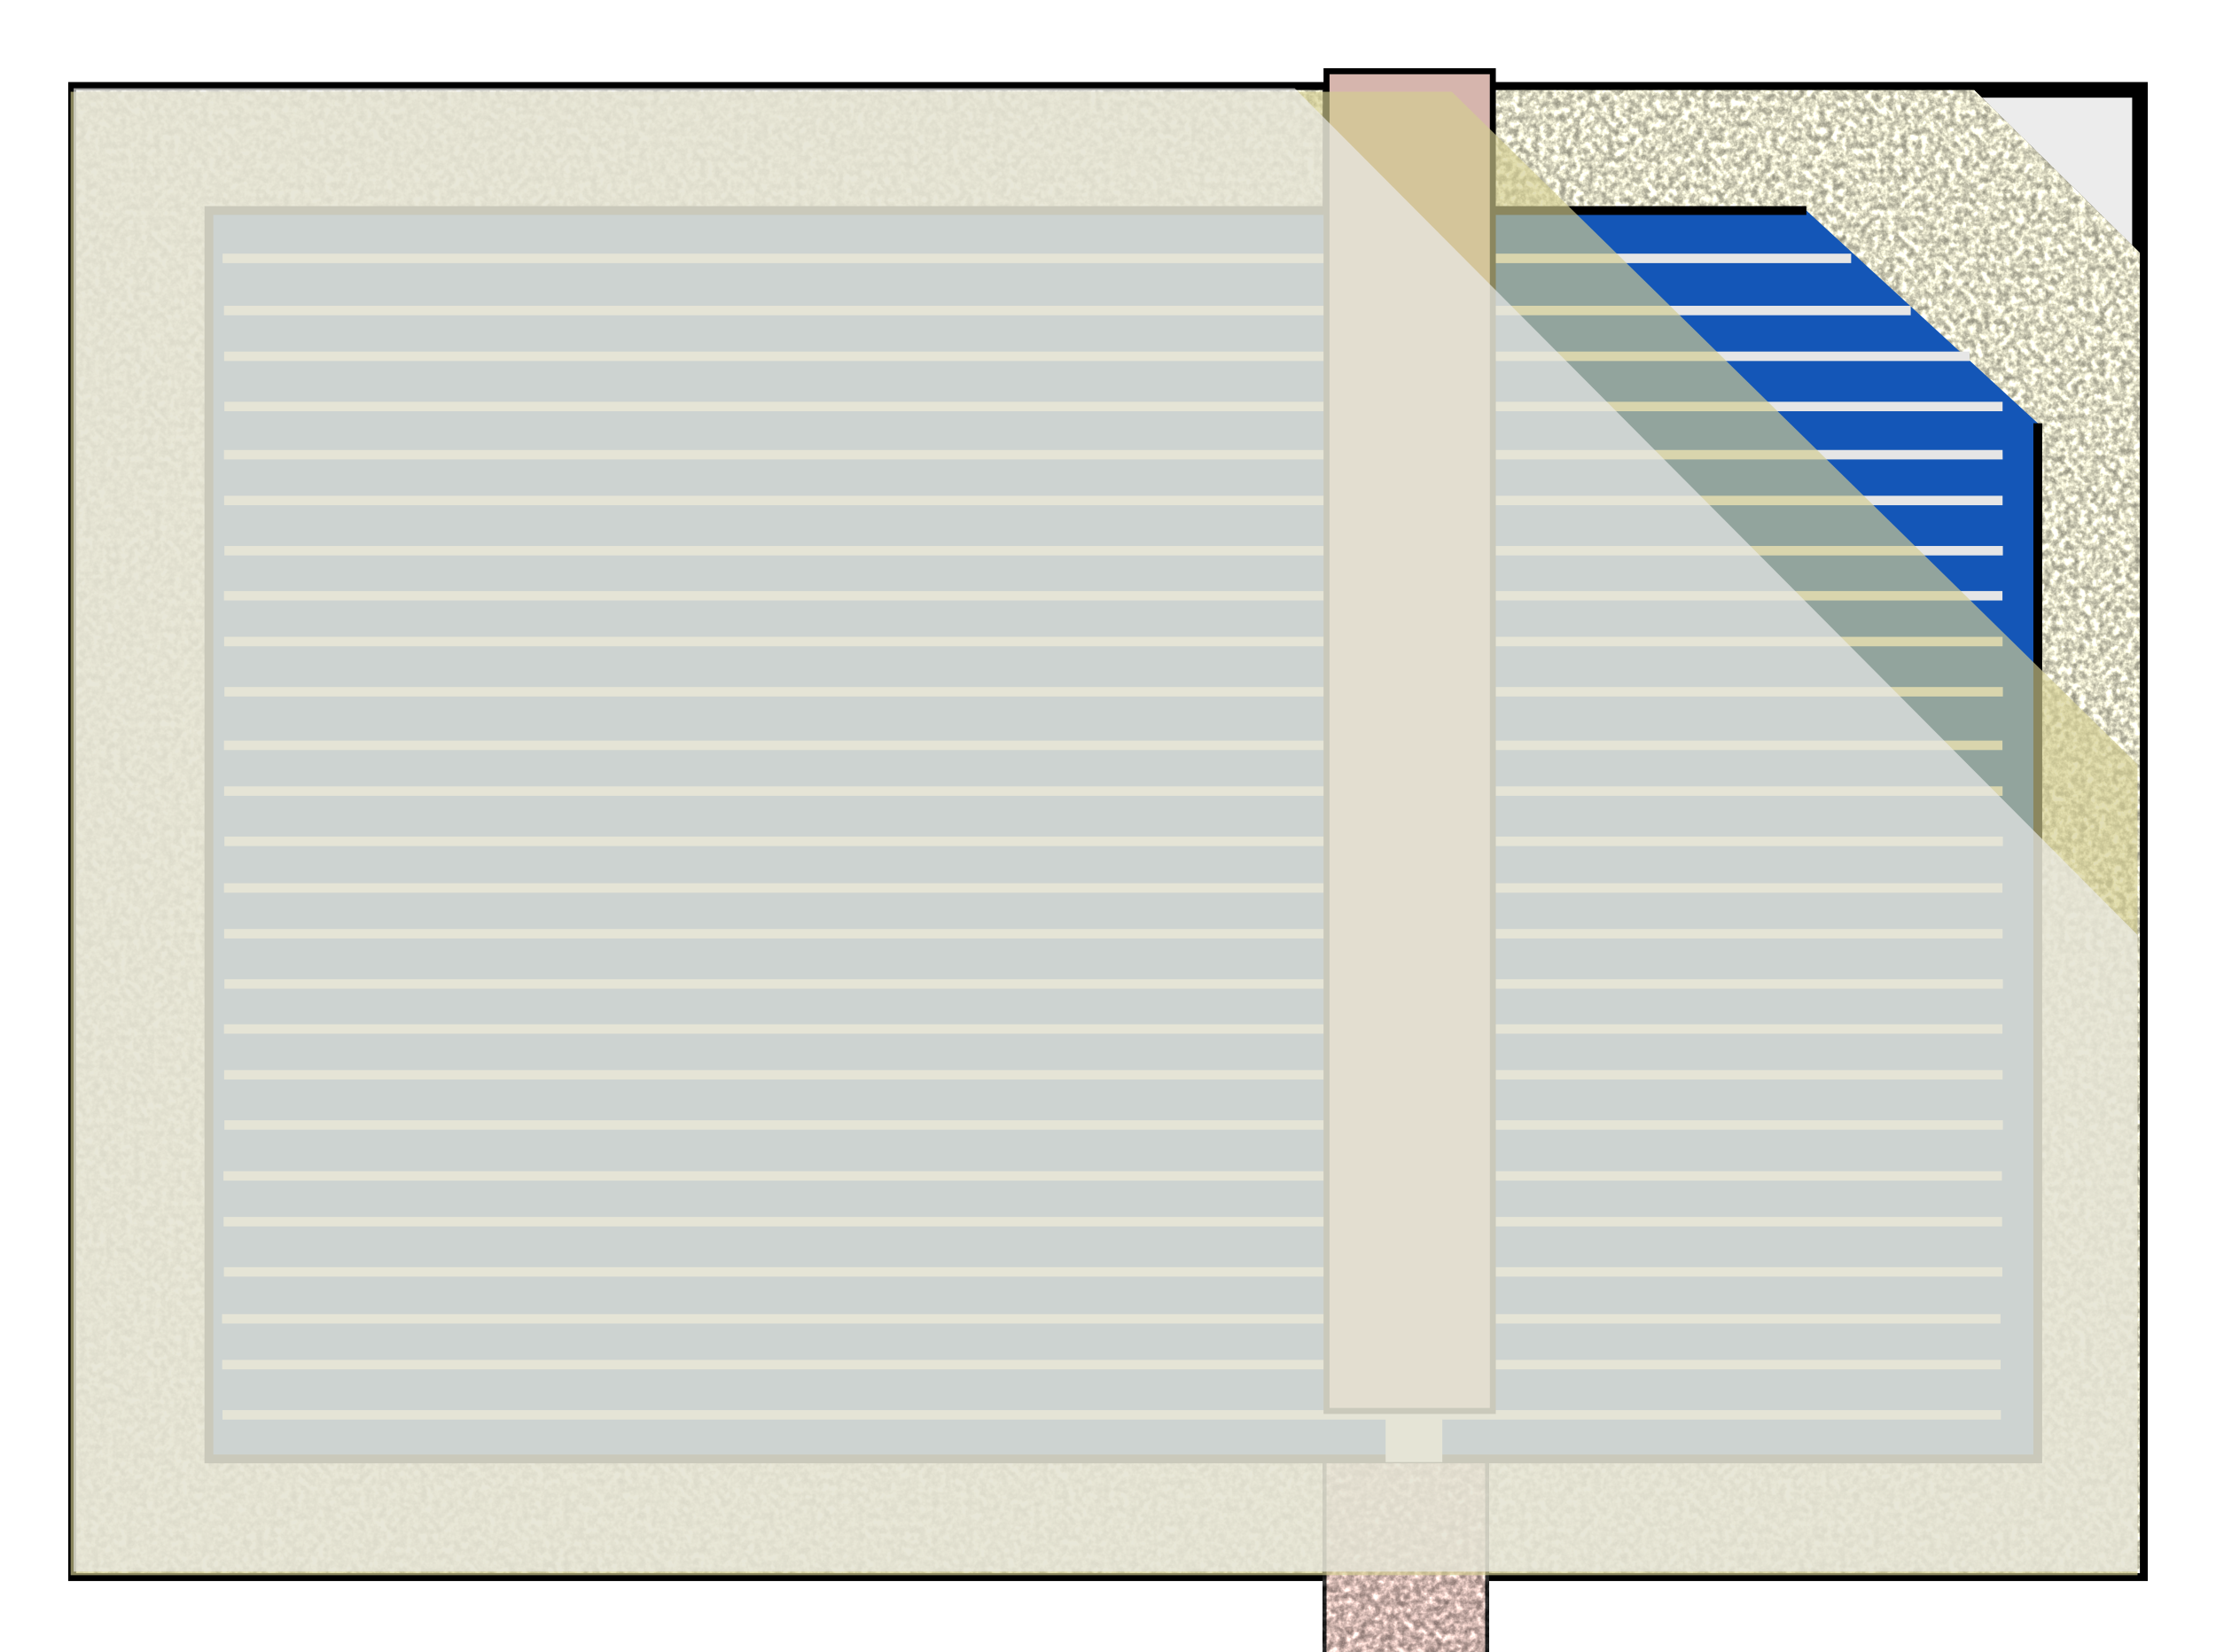
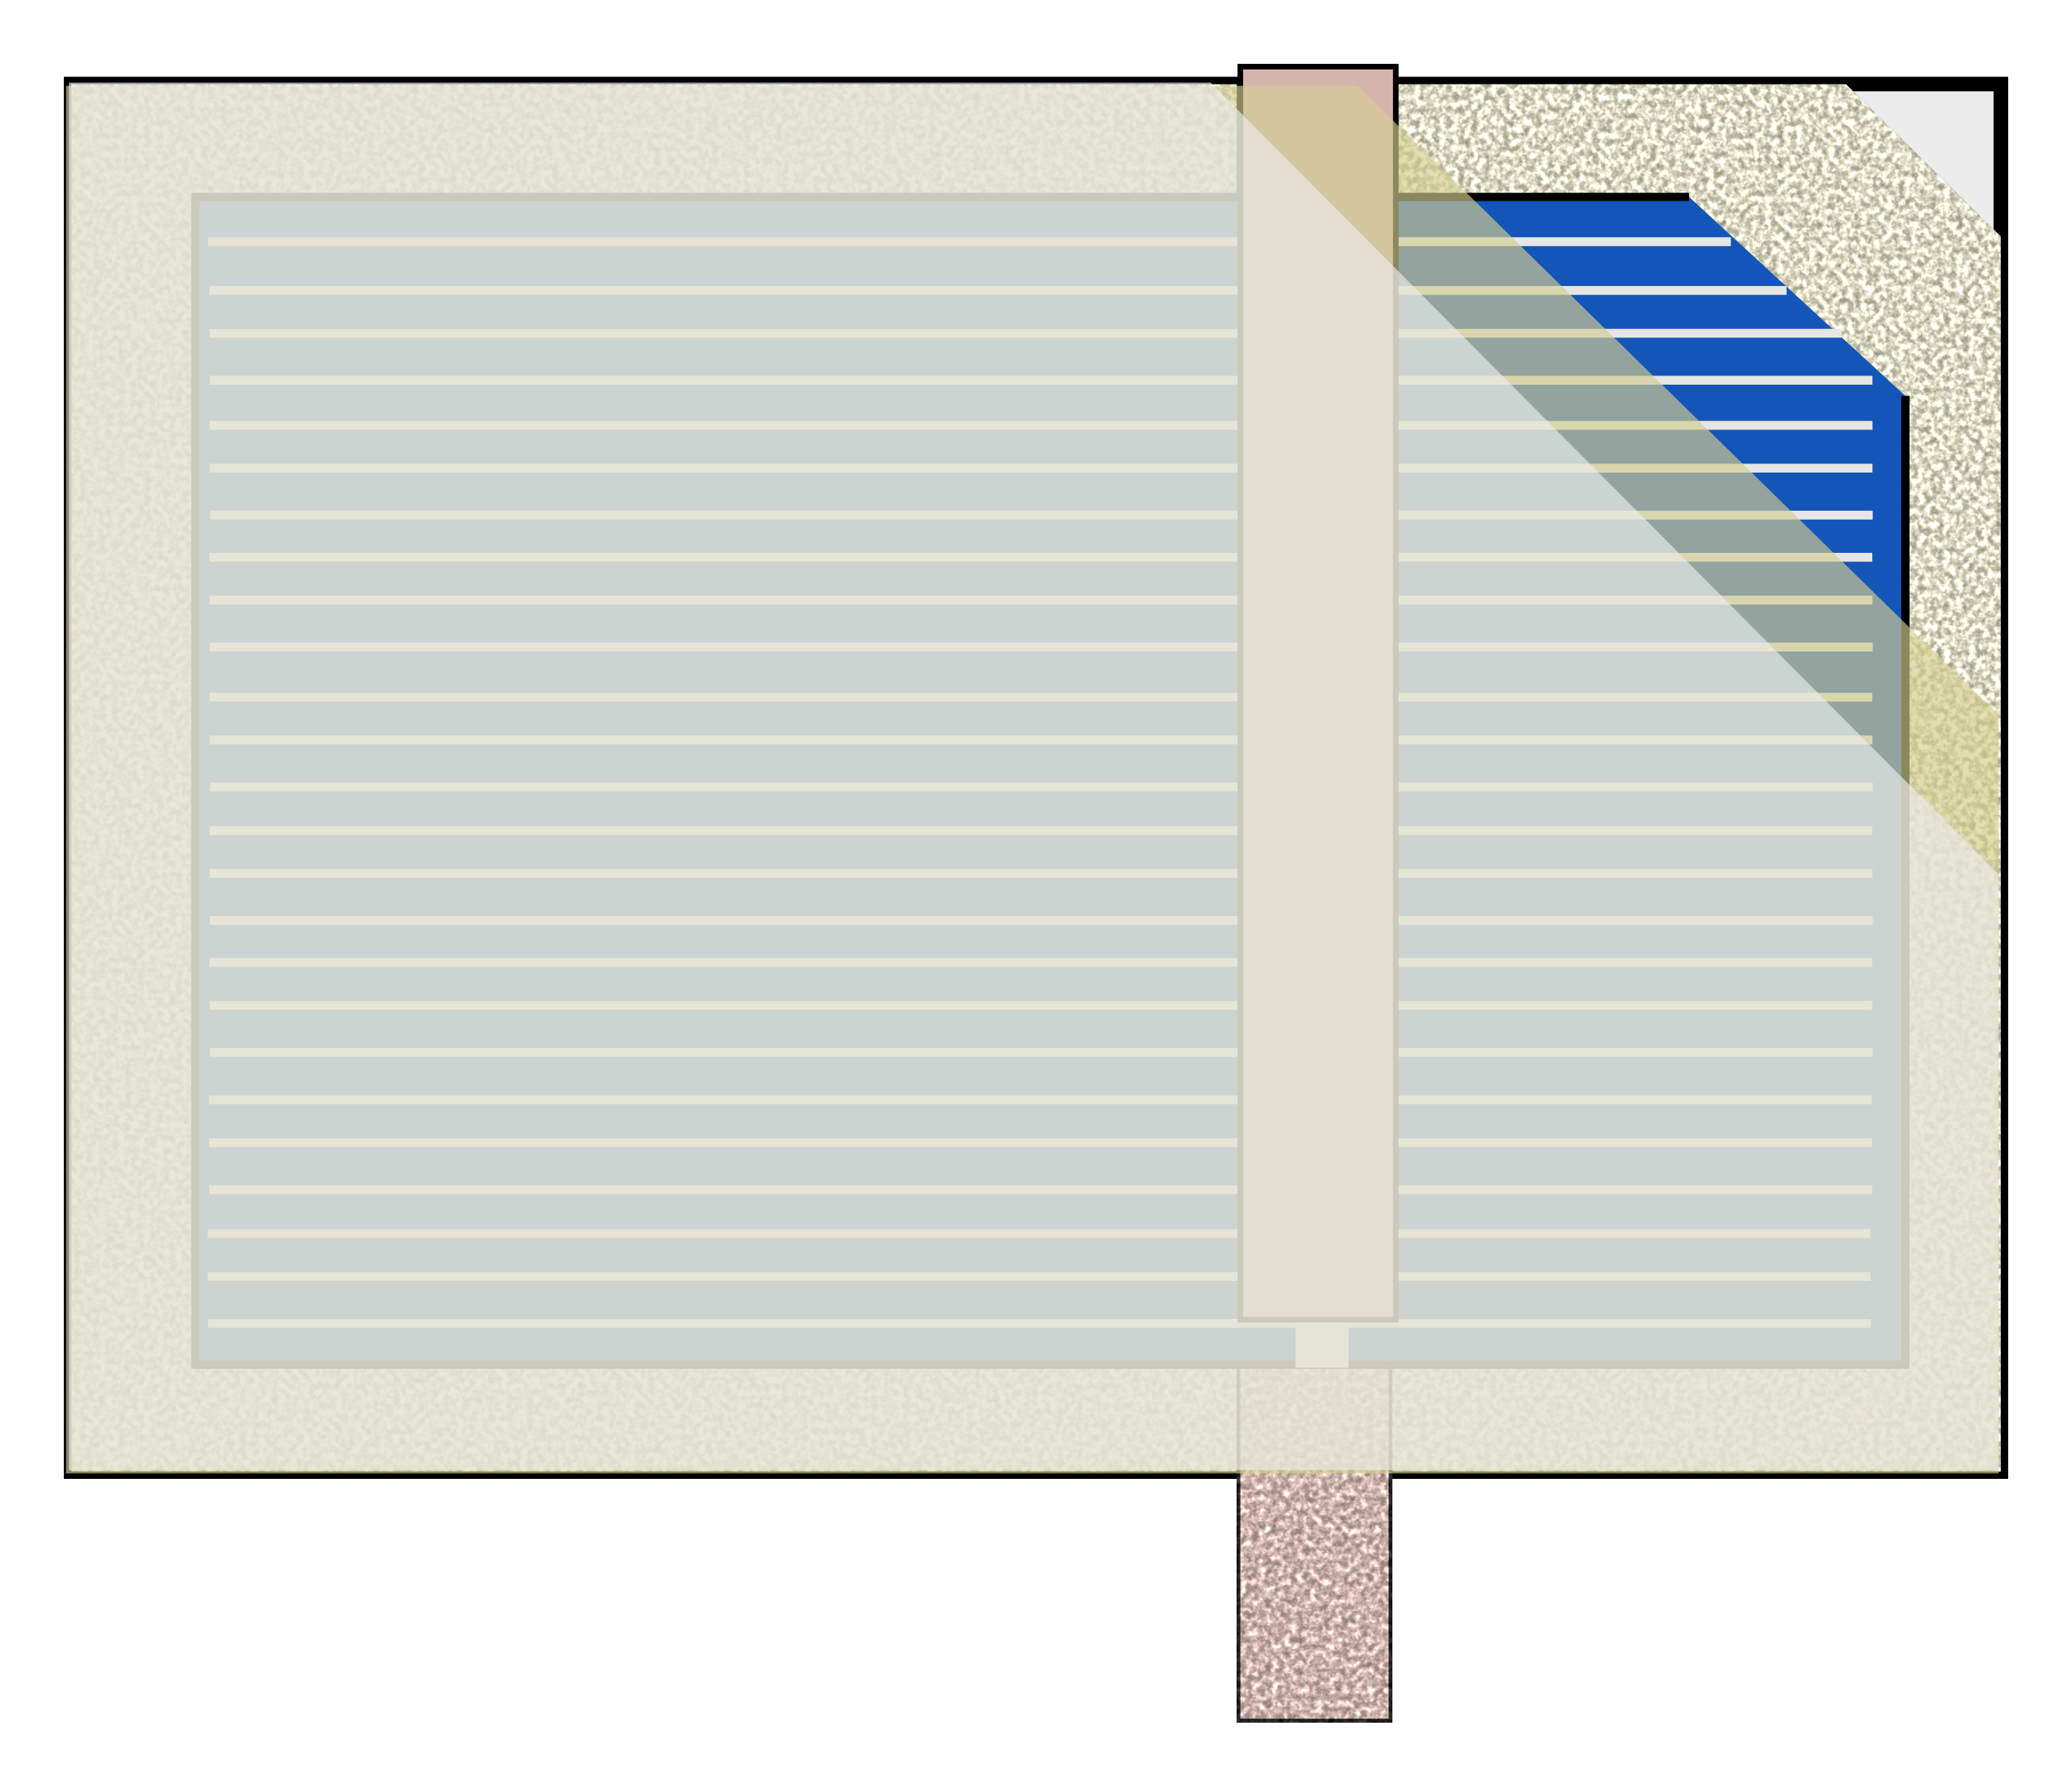
- <svg xmlns="http://www.w3.org/2000/svg" width="324.724" height="242.075" id="svg5270" version="1.1">
+ <svg xmlns="http://www.w3.org/2000/svg" width="324.724" height="280.288" id="svg5270" version="1.1">
  <defs id="defs5272">
    <filter id="filter6742" height="1" width="1" y="0" x="0" color-interpolation-filters="sRGB">
      <feTurbulence id="feTurbulence6744" type="fractalNoise" numOctaves="3" baseFrequency="1" seed="0" result="result0" />
      <feColorMatrix id="feColorMatrix6746" result="result4" values="0" type="saturate" />
      <feComposite id="feComposite6748" in2="result4" in="SourceGraphic" operator="arithmetic" k1="1.25" k2="0.5" k3="0.5" result="result2" k4="0" />
      <feBlend id="feBlend6750" in2="SourceGraphic" result="result5" mode="normal" in="result2" />
      <feComposite id="feComposite6752" in2="SourceGraphic" in="result5" operator="in" result="result3" />
    </filter>
    <filter id="filter6759" height="1" width="1" y="0" x="0" color-interpolation-filters="sRGB">
      <feTurbulence id="feTurbulence6761" type="fractalNoise" numOctaves="3" baseFrequency="1" seed="0" result="result0" />
      <feColorMatrix id="feColorMatrix6763" result="result4" values="0" type="saturate" />
      <feComposite id="feComposite6765" in2="result4" in="SourceGraphic" operator="arithmetic" k1="1.25" k2="0.5" k3="0.5" result="result2" k4="0" />
      <feBlend id="feBlend6767" in2="SourceGraphic" result="result5" mode="normal" in="result2" />
      <feComposite id="feComposite6769" in2="SourceGraphic" in="result5" operator="in" result="result3" />
    </filter>
    <filter id="filter6794" height="1" width="1" y="0" x="0" color-interpolation-filters="sRGB">
      <feTurbulence id="feTurbulence6796" type="fractalNoise" numOctaves="3" baseFrequency="1" seed="0" result="result0" />
      <feColorMatrix id="feColorMatrix6798" result="result4" values="0" type="saturate" />
      <feComposite id="feComposite6800" in2="result4" in="SourceGraphic" operator="arithmetic" k1="1.25" k2="0.5" k3="0.5" result="result2" k4="0" />
      <feBlend id="feBlend6802" in2="SourceGraphic" result="result5" mode="normal" in="result2" />
      <feComposite id="feComposite6804" in2="SourceGraphic" in="result5" operator="in" result="result3" />
    </filter>
    <filter color-interpolation-filters="sRGB" x="0" y="0" width="1" height="1" id="filter11593">
      <feTurbulence result="result0" seed="0" baseFrequency="1" numOctaves="3" type="fractalNoise" id="feTurbulence11595" />
      <feColorMatrix type="saturate" values="0" result="result4" id="feColorMatrix11597" />
      <feComposite k4="0" result="result2" k3="0.5" k2="0.5" k1="1.25" operator="arithmetic" in="SourceGraphic" in2="result4" id="feComposite11599" />
      <feBlend in="result2" mode="normal" result="result5" in2="SourceGraphic" id="feBlend11601" />
      <feComposite result="result3" operator="in" in="result5" in2="SourceGraphic" id="feComposite11603" />
    </filter>
    <filter color-interpolation-filters="sRGB" x="0" y="0" width="1" height="1" id="filter11546">
      <feTurbulence result="result0" seed="0" baseFrequency="1" numOctaves="3" type="fractalNoise" id="feTurbulence11548" />
      <feColorMatrix type="saturate" values="0" result="result4" id="feColorMatrix11550" />
      <feComposite k4="0" result="result2" k3="0.5" k2="0.5" k1="1.25" operator="arithmetic" in="SourceGraphic" in2="result4" id="feComposite11552" />
      <feBlend in="result2" mode="normal" result="result5" in2="SourceGraphic" id="feBlend11554" />
      <feComposite result="result3" operator="in" in="result5" in2="SourceGraphic" id="feComposite11556" />
    </filter>
    <filter id="filter5088" color-interpolation-filters="sRGB" height="1" width="1" y="0" x="0">
      <feBlend blend="normal" id="feBlend5090" in2="SourceGraphic" result="fbSourceGraphic" mode="normal" />
      <feColorMatrix result="fbSourceGraphicAlpha" in="fbSourceGraphic" values="0 0 0 -1 0 0 0 0 -1 0 0 0 0 -1 0 0 0 0 1 0" id="feColorMatrix5238" />
      <feGaussianBlur id="feGaussianBlur5240" result="result0" in="fbSourceGraphic" stdDeviation="0.5" />
      <feTurbulence id="feTurbulence5242" baseFrequency="0.2" seed="300" numOctaves="10" result="result1" type="fractalNoise" />
      <feGaussianBlur id="feGaussianBlur5244" stdDeviation="0.5" result="result8" />
      <feDisplacementMap id="feDisplacementMap5246" in2="result8" result="result7" scale="5" in="result0" xChannelSelector="R" yChannelSelector="A" />
      <feComposite id="feComposite5248" in2="result1" result="result2" operator="in" in="result7" />
      <feComposite id="feComposite5250" in2="result2" k3="3" in="result0" operator="arithmetic" result="result9" k1="0" k2="0" k4="0" />
      <feBlend id="feBlend5252" in2="result2" result="fbSourceGraphic" mode="multiply" />
      <feColorMatrix id="feColorMatrix5254" values="1 0 0 -1 0 1 0 1 -1 0 1 0 0 -1 0 -1.8 -0.5 0 5.7 -3.5 " in="fbSourceGraphic" result="fbSourceGraphicAlpha" />
      <feGaussianBlur id="feGaussianBlur5256" stdDeviation="0.5" in="fbSourceGraphicAlpha" result="result0" />
      <feSpecularLighting id="feSpecularLighting5258" result="result6" surfaceScale="5" specularExponent="3">
        <feDistantLight id="feDistantLight5260" azimuth="225" elevation="10" />
      </feSpecularLighting>
      <feComposite id="feComposite5262" in2="fbSourceGraphicAlpha" in="result6" result="result2" operator="in" />
      <feComposite id="feComposite5264" in2="result2" in="fbSourceGraphic" result="fbSourceGraphic" operator="arithmetic" k2="1" k3="0.7" k1="0" k4="0" />
      <feColorMatrix result="fbSourceGraphicAlpha" in="fbSourceGraphic" values="0 0 0 -1 0 0 0 0 -1 0 0 0 0 -1 0 0 0 0 1 0" id="feColorMatrix5298" />
      <feTurbulence id="feTurbulence5300" type="fractalNoise" numOctaves="3" baseFrequency="1" seed="0" result="result0" />
      <feColorMatrix id="feColorMatrix5302" result="result4" values="0" type="saturate" />
      <feComposite id="feComposite5304" in2="result4" in="fbSourceGraphic" operator="arithmetic" k1="1.25" k2="0.5" k3="0.5" result="result2" k4="0" />
      <feBlend id="feBlend5306" in2="fbSourceGraphic" result="result5" mode="normal" in="result2" />
      <feComposite id="feComposite5308" in2="fbSourceGraphic" in="result5" operator="in" result="result3" />
    </filter>
    <filter id="filter5286" height="1" width="1" y="0" x="0" color-interpolation-filters="sRGB">
      <feTurbulence id="feTurbulence5288" type="fractalNoise" numOctaves="3" baseFrequency="1" seed="0" result="result0" />
      <feColorMatrix id="feColorMatrix5290" result="result4" values="0" type="saturate" />
      <feComposite id="feComposite5292" in2="result4" in="SourceGraphic" operator="arithmetic" k1="1.25" k2="0.5" k3="0.5" result="result2" k4="0" />
      <feBlend id="feBlend5294" in2="SourceGraphic" result="result5" mode="normal" in="result2" />
      <feComposite id="feComposite5296" in2="SourceGraphic" in="result5" operator="in" result="result3" />
    </filter>
    <filter id="filter5310" height="1" width="1" y="0" x="0" color-interpolation-filters="sRGB">
      <feTurbulence id="feTurbulence5312" type="fractalNoise" numOctaves="3" baseFrequency="1" seed="0" result="result0" />
      <feColorMatrix id="feColorMatrix5314" result="result4" values="0" type="saturate" />
      <feComposite id="feComposite5316" in2="result4" in="SourceGraphic" operator="arithmetic" k1="1.25" k2="0.5" k3="0.5" result="result2" k4="0" />
      <feBlend id="feBlend5318" in2="SourceGraphic" result="result5" mode="normal" in="result2" />
      <feComposite id="feComposite5320" in2="SourceGraphic" in="result5" operator="in" result="result3" />
    </filter>
    <filter id="filter5310-8" height="1" width="1" y="0" x="0" color-interpolation-filters="sRGB">
      <feTurbulence id="feTurbulence5312-8" type="fractalNoise" numOctaves="3" baseFrequency="1" seed="0" result="result0" />
      <feColorMatrix id="feColorMatrix5314-1" result="result4" values="0" type="saturate" />
      <feComposite k4="0" id="feComposite5316-0" in2="result4" in="SourceGraphic" operator="arithmetic" k1="1.25" k2="0.5" k3="0.5" result="result2" />
      <feBlend id="feBlend5318-9" in2="SourceGraphic" result="result5" mode="normal" in="result2" />
      <feComposite id="feComposite5320-3" in2="SourceGraphic" in="result5" operator="in" result="result3" />
    </filter>
    <filter color-interpolation-filters="sRGB" x="0" y="0" width="1" height="1" id="filter6111">
      <feTurbulence result="result0" seed="0" baseFrequency="1" numOctaves="3" type="fractalNoise" id="feTurbulence6113" />
      <feColorMatrix type="saturate" values="0" result="result4" id="feColorMatrix6115" />
      <feComposite k4="0" result="result2" k3="0.5" k2="0.5" k1="1.25" operator="arithmetic" in="SourceGraphic" in2="result4" id="feComposite6117" />
      <feBlend in="result2" mode="normal" result="result5" in2="SourceGraphic" id="feBlend6119" />
      <feComposite result="result3" operator="in" in="result5" in2="SourceGraphic" id="feComposite6121" />
    </filter>
    <filter color-interpolation-filters="sRGB" x="0" y="0" width="1" height="1" id="filter6099">
      <feTurbulence result="result0" seed="0" baseFrequency="1" numOctaves="3" type="fractalNoise" id="feTurbulence6101" />
      <feColorMatrix type="saturate" values="0" result="result4" id="feColorMatrix6103" />
      <feComposite k4="0" result="result2" k3="0.5" k2="0.5" k1="1.25" operator="arithmetic" in="SourceGraphic" in2="result4" id="feComposite6105" />
      <feBlend in="result2" mode="normal" result="result5" in2="SourceGraphic" id="feBlend6107" />
      <feComposite result="result3" operator="in" in="result5" in2="SourceGraphic" id="feComposite6109" />
    </filter>
    <filter color-interpolation-filters="sRGB" x="0" y="0" width="1" height="1" id="filter6087">
      <feTurbulence result="result0" seed="0" baseFrequency="1" numOctaves="3" type="fractalNoise" id="feTurbulence6089" />
      <feColorMatrix type="saturate" values="0" result="result4" id="feColorMatrix6091" />
      <feComposite k4="0" result="result2" k3="0.5" k2="0.5" k1="1.25" operator="arithmetic" in="SourceGraphic" in2="result4" id="feComposite6093" />
      <feBlend in="result2" mode="normal" result="result5" in2="SourceGraphic" id="feBlend6095" />
      <feComposite result="result3" operator="in" in="result5" in2="SourceGraphic" id="feComposite6097" />
    </filter>
  </defs>
  <g id="layer1" transform="translate(-513.0671,-397.0505)">
    <flowRoot xml:space="preserve" id="flowRoot3019-9" style="font-size:40px;font-style:normal;font-weight:normal;line-height:125%;letter-spacing:0px;word-spacing:0px;fill:#000000;fill-opacity:1;stroke:none;font-family:Sans" transform="translate(222.6154,184.2797)">
      <flowRegion id="flowRegion3021-2">
        <rect id="rect3023-0" width="124.249" height="44.447" x="145.462" y="231.108" />
      </flowRegion>
      <flowPara id="flowPara3025-6">Poly</flowPara>
    </flowRoot>
    <text xml:space="preserve" style="font-size:40px;font-style:normal;font-weight:normal;line-height:125%;letter-spacing:0px;word-spacing:0px;fill:#000000;fill-opacity:1;stroke:none;font-family:Sans" x="372.118" y="414.378" id="text3031-4">
      <tspan id="tspan3033-4" x="372.118" y="414.378" />
    </text>
    <flowRoot xml:space="preserve" id="flowRoot5266" style="font-size:40px;font-style:normal;font-weight:normal;line-height:125%;letter-spacing:0px;word-spacing:0px;fill:#000000;fill-opacity:1;stroke:none;font-family:Sans" transform="translate(231.7226,237.7385)">
      <flowRegion id="flowRegion5268">
        <rect id="rect5270" width="162.857" height="57.143" x="158.571" y="132.362" />
      </flowRegion>
      <flowPara id="flowPara5272" />
    </flowRoot>
    <flowRoot xml:space="preserve" id="flowRoot3019-1" style="font-size:40px;font-style:normal;font-weight:normal;line-height:125%;letter-spacing:0px;word-spacing:0px;fill:#000000;fill-opacity:1;stroke:none;font-family:Sans" transform="translate(400.193,233.8004)">
      <flowRegion id="flowRegion3021-7">
        <rect id="rect3023-1" width="124.249" height="44.447" x="145.462" y="231.108" />
      </flowRegion>
      <flowPara id="flowPara3025-3">Poly</flowPara>
    </flowRoot>
    <text xml:space="preserve" style="font-size:40px;font-style:normal;font-weight:normal;line-height:125%;letter-spacing:0px;word-spacing:0px;fill:#000000;fill-opacity:1;stroke:none;font-family:Sans" x="549.696" y="463.898" id="text3031-1">
      <tspan id="tspan3033-1" x="549.696" y="463.898" />
    </text>
    <rect style="fill:#ececec;fill-opacity:1;stroke:#000000;stroke-width:2.285;stroke-miterlimit:4;stroke-opacity:1;stroke-dasharray:none" id="rect2985" width="302.439" height="217.4" x="-826.649" y="-627.619" transform="scale(-1,-1)" />
    <path transform="matrix(0,1,-1,0,-42.44115,-38.286)" style="fill:#eae7ca;fill-opacity:1;stroke:#000000;stroke-width:0;stroke-miterlimit:4.1;stroke-opacity:1;stroke-dasharray:none;filter:url(#filter11593)" d="m 472.367,-869.09 193.537,0 0,302.439 -217.4,0 0,-278.157" id="rect2985-6-5-4" />
    <rect style="fill:#d6b5ad;fill-opacity:1;stroke:#000000;stroke-width:1;stroke-miterlimit:4;stroke-opacity:1;stroke-dasharray:none;filter:url(#filter11546)" id="rect4041-9-677-3" width="24.244" height="256.579" x="-776.95" y="-570.433" transform="matrix(-0.9999999,0,0,-1.000001,-45.75432,96.40448)" />
    <g id="g12675" transform="translate(-32.44115,-28.286)">
      <g id="layer1-0" transform="matrix(-1,0,0,-1,845.191,1129.549)">
        <g transform="matrix(0.6463314,0,0,0.6460194,-113.4193,340.2854)" id="layer1-1">
          <path id="rect4116-4" d="m 177.143,467.318 0,-234.956 414.643,0 0,283.214 -362.179,0" style="fill:#1456b7;fill-opacity:1;stroke:#000000;stroke-width:2;stroke-miterlimit:4;stroke-opacity:1" />
          <g id="g4087-3">
            <path id="rect3844-5" d="m 312.143,231.648 12.857,0 0,283.571 -12.857,0 z" style="fill:#e6e6e6;fill-opacity:1;stroke:#000000;stroke-width:0;stroke-miterlimit:4;stroke-opacity:1" />
            <g id="g4004-4">
              <path id="rect3846-3" d="m 185.5,241.291 403.214,0 0,2.143 -403.214,0 z" style="fill:#e6e6e6;fill-opacity:1;stroke:#000000;stroke-width:0;stroke-miterlimit:4;stroke-opacity:1" />
              <path id="rect3846-6-7" d="m 185.564,252.681 403.214,0 0,2.143 -403.214,0 z" style="fill:#e6e6e6;fill-opacity:1;stroke:#000000;stroke-width:0;stroke-miterlimit:4;stroke-opacity:1" />
              <path id="rect3846-6-4-46" d="m 185.596,263.068 403.214,0 0,2.143 -403.214,0 z" style="fill:#e6e6e6;fill-opacity:1;stroke:#000000;stroke-width:0;stroke-miterlimit:4;stroke-opacity:1" />
              <path id="rect3846-5-6" d="m 185.178,273.723 403.214,0 0,2.143 -403.214,0 z" style="fill:#e6e6e6;fill-opacity:1;stroke:#000000;stroke-width:0;stroke-miterlimit:4;stroke-opacity:1" />
              <path id="rect3846-6-49-1" d="m 185.242,285.113 403.214,0 0,2.143 -403.214,0 z" style="fill:#e6e6e6;fill-opacity:1;stroke:#000000;stroke-width:0;stroke-miterlimit:4;stroke-opacity:1" />
              <path id="rect3846-6-4-4-7" d="m 185.274,295.5 403.214,0 0,2.143 -403.214,0 z" style="fill:#e6e6e6;fill-opacity:1;stroke:#000000;stroke-width:0;stroke-miterlimit:4;stroke-opacity:1" />
              <path id="rect3846-1-6" d="m 185.059,307.045 403.214,0 0,2.143 -403.214,0 z" style="fill:#e6e6e6;fill-opacity:1;stroke:#000000;stroke-width:0;stroke-miterlimit:4;stroke-opacity:1" />
              <path id="rect3846-6-2-8" d="m 185.123,318.436 403.214,0 0,2.143 -403.214,0 z" style="fill:#e6e6e6;fill-opacity:1;stroke:#000000;stroke-width:0;stroke-miterlimit:4;stroke-opacity:1" />
              <path id="rect3846-6-4-5-8" d="m 185.155,328.822 403.214,0 0,2.143 -403.214,0 z" style="fill:#e6e6e6;fill-opacity:1;stroke:#000000;stroke-width:0;stroke-miterlimit:4;stroke-opacity:1" />
              <path id="rect3846-13-5" d="m 185.059,339.045 403.214,0 0,2.143 -403.214,0 z" style="fill:#e6e6e6;fill-opacity:1;stroke:#000000;stroke-width:0;stroke-miterlimit:4;stroke-opacity:1" />
              <path id="rect3846-6-9-9" d="m 185.123,350.436 403.214,0 0,2.143 -403.214,0 z" style="fill:#e6e6e6;fill-opacity:1;stroke:#000000;stroke-width:0;stroke-miterlimit:4;stroke-opacity:1" />
              <path id="rect3846-6-4-54-7" d="m 185.155,360.822 403.214,0 0,2.143 -403.214,0 z" style="fill:#e6e6e6;fill-opacity:1;stroke:#000000;stroke-width:0;stroke-miterlimit:4;stroke-opacity:1" />
              <path id="rect3846-2-5" d="m 185.059,371.402 403.214,0 0,2.143 -403.214,0 z" style="fill:#e6e6e6;fill-opacity:1;stroke:#000000;stroke-width:0;stroke-miterlimit:4;stroke-opacity:1" />
              <path id="rect3846-6-20-7" d="m 185.123,382.793 403.214,0 0,2.143 -403.214,0 z" style="fill:#e6e6e6;fill-opacity:1;stroke:#000000;stroke-width:0;stroke-miterlimit:4;stroke-opacity:1" />
              <path id="rect3846-6-4-6-8" d="m 185.155,393.179 403.214,0 0,2.143 -403.214,0 z" style="fill:#e6e6e6;fill-opacity:1;stroke:#000000;stroke-width:0;stroke-miterlimit:4;stroke-opacity:1" />
              <path id="rect3846-9-1" d="m 185.059,405.331 403.214,0 0,2.143 -403.214,0 z" style="fill:#e6e6e6;fill-opacity:1;stroke:#000000;stroke-width:0;stroke-miterlimit:4;stroke-opacity:1" />
              <path id="rect3846-6-0-1" d="m 185.123,416.721 403.214,0 0,2.143 -403.214,0 z" style="fill:#e6e6e6;fill-opacity:1;stroke:#000000;stroke-width:0;stroke-miterlimit:4;stroke-opacity:1" />
              <path id="rect3846-6-4-59-4" d="m 185.155,427.108 403.214,0 0,2.143 -403.214,0 z" style="fill:#e6e6e6;fill-opacity:1;stroke:#000000;stroke-width:0;stroke-miterlimit:4;stroke-opacity:1" />
              <path id="rect3846-4-0" d="m 185.059,437.331 403.214,0 0,2.143 -403.214,0 z" style="fill:#e6e6e6;fill-opacity:1;stroke:#000000;stroke-width:0;stroke-miterlimit:4;stroke-opacity:1" />
              <path id="rect3846-6-1-0" d="m 185.123,448.721 403.214,0 0,2.143 -403.214,0 z" style="fill:#e6e6e6;fill-opacity:1;stroke:#000000;stroke-width:0;stroke-miterlimit:4;stroke-opacity:1" />
              <path id="rect3846-6-4-50-4" d="m 185.103,459.108 403.266,0 0,2.143 -403.246,0 z" style="fill:#e6e6e6;fill-opacity:1;stroke:#000000;stroke-width:0;stroke-miterlimit:4;stroke-opacity:1" />
              <path id="rect3846-7-6" d="m 185.124,470.045 403.15,0 0,2.143 -403.15,0 z" style="fill:#e6e6e6;fill-opacity:1;stroke:#000000;stroke-width:0;stroke-miterlimit:4;stroke-opacity:1" />
              <path id="rect3846-6-27-2" d="m 192.605,481.436 395.733,0 0,2.143 -395.733,0 z" style="fill:#e6e6e6;fill-opacity:1;stroke:#000000;stroke-width:0;stroke-miterlimit:4;stroke-opacity:1" />
              <path id="rect3846-6-4-60-8" d="m 205.949,491.822 382.421,0 0,2.143 -382.421,0 z" style="fill:#e6e6e6;fill-opacity:1;stroke:#000000;stroke-width:0;stroke-miterlimit:4;stroke-opacity:1" />
              <path id="rect3846-6-4-60-9-9" d="m 219.457,503.648 369.221,0 0,2.143 -369.221,0 z" style="fill:#e6e6e6;fill-opacity:1;stroke:#000000;stroke-width:0;stroke-miterlimit:4;stroke-opacity:1" />
            </g>
          </g>
        </g>
      </g>
    </g>
    <rect style="fill:#d6b5ad;fill-opacity:1;stroke:#000000;stroke-width:0.877;stroke-miterlimit:4;stroke-opacity:1;stroke-dasharray:none" id="rect4041-9-677" width="24.367" height="196.345" x="-731.82" y="-603.834" transform="scale(-1,-1)" />
    <flowRoot xml:space="preserve" id="flowRoot3019" style="font-size:40px;font-style:normal;font-weight:normal;line-height:125%;letter-spacing:0px;word-spacing:0px;fill:#000000;fill-opacity:1;stroke:none;font-family:Sans" transform="translate(-51.34523,195.6048)">
      <flowRegion id="flowRegion3021">
        <rect id="rect3023" width="124.249" height="44.447" x="145.462" y="231.108" />
      </flowRegion>
      <flowPara id="flowPara3025">Poly</flowPara>
    </flowRoot>
    <text xml:space="preserve" style="font-size:40px;font-style:normal;font-weight:normal;line-height:125%;letter-spacing:0px;word-spacing:0px;fill:#000000;fill-opacity:1;stroke:none;font-family:Sans" x="98.157" y="425.703" id="text3031">
      <tspan id="tspan3033" x="98.157" y="425.703" />
    </text>
    <flowRoot xml:space="preserve" id="flowRoot3019-4" style="font-size:40px;font-style:normal;font-weight:normal;line-height:125%;letter-spacing:0px;word-spacing:0px;fill:#000000;fill-opacity:1;stroke:none;font-family:Sans" transform="translate(-69.41207,68.11676)">
      <flowRegion id="flowRegion3021-9">
        <rect id="rect3023-6" width="124.249" height="44.447" x="145.462" y="231.108" />
      </flowRegion>
      <flowPara id="flowPara3025-2">Poly</flowPara>
    </flowRoot>
    <text xml:space="preserve" style="font-size:40px;font-style:normal;font-weight:normal;line-height:125%;letter-spacing:0px;word-spacing:0px;fill:#000000;fill-opacity:1;stroke:none;font-family:Sans" x="80.091" y="298.215" id="text3031-3">
      <tspan id="tspan3033-6" x="80.091" y="298.215" />
    </text>
    <path style="fill:#d3cd91;fill-opacity:0.658;stroke:#000000;stroke-width:0;stroke-miterlimit:4;stroke-opacity:1;stroke-dasharray:none" d="m 826.297,509.076 0,118.831 -302.878,0 0,-217.411 202.385,0" id="rect2985-0" />
    <path style="fill:#ececec;fill-opacity:0.658;stroke:#000000;stroke-width:0;stroke-miterlimit:4;stroke-opacity:1;stroke-dasharray:none" d="m 826.297,534.076 0,93.315 -302.439,0 0,-217.4 178.933,0" id="rect2985-5" />
  </g>
</svg>
